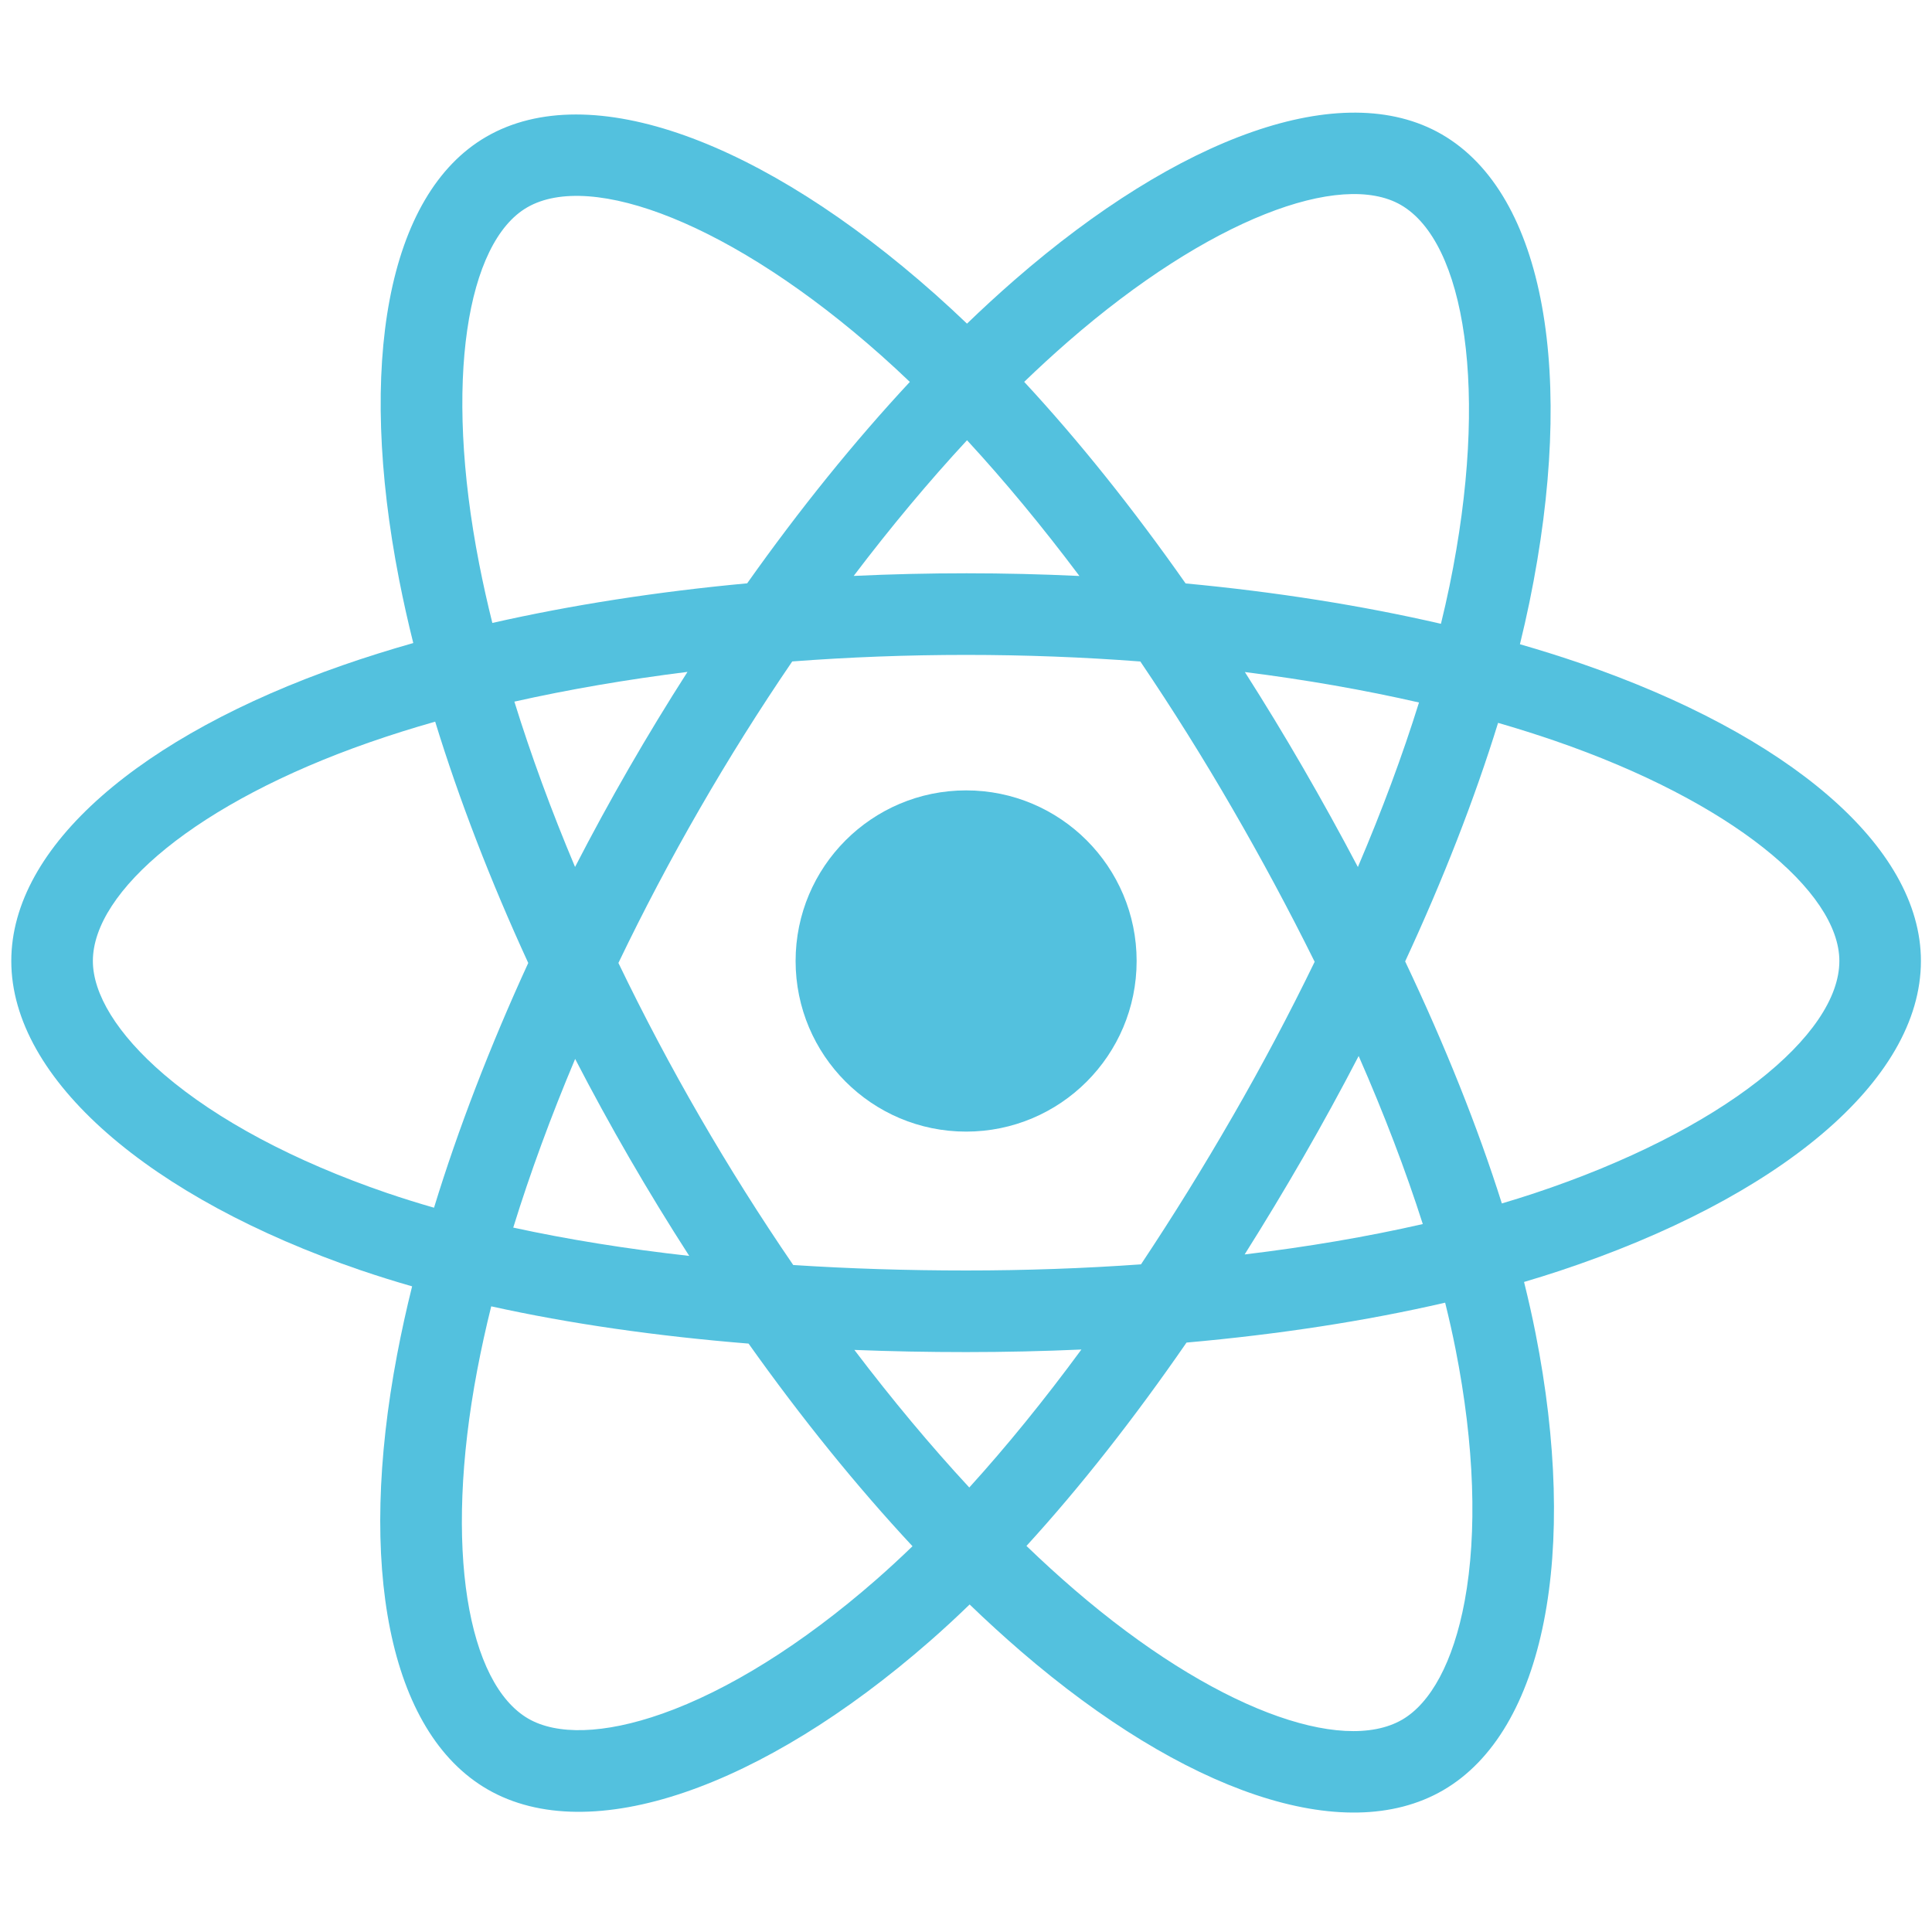
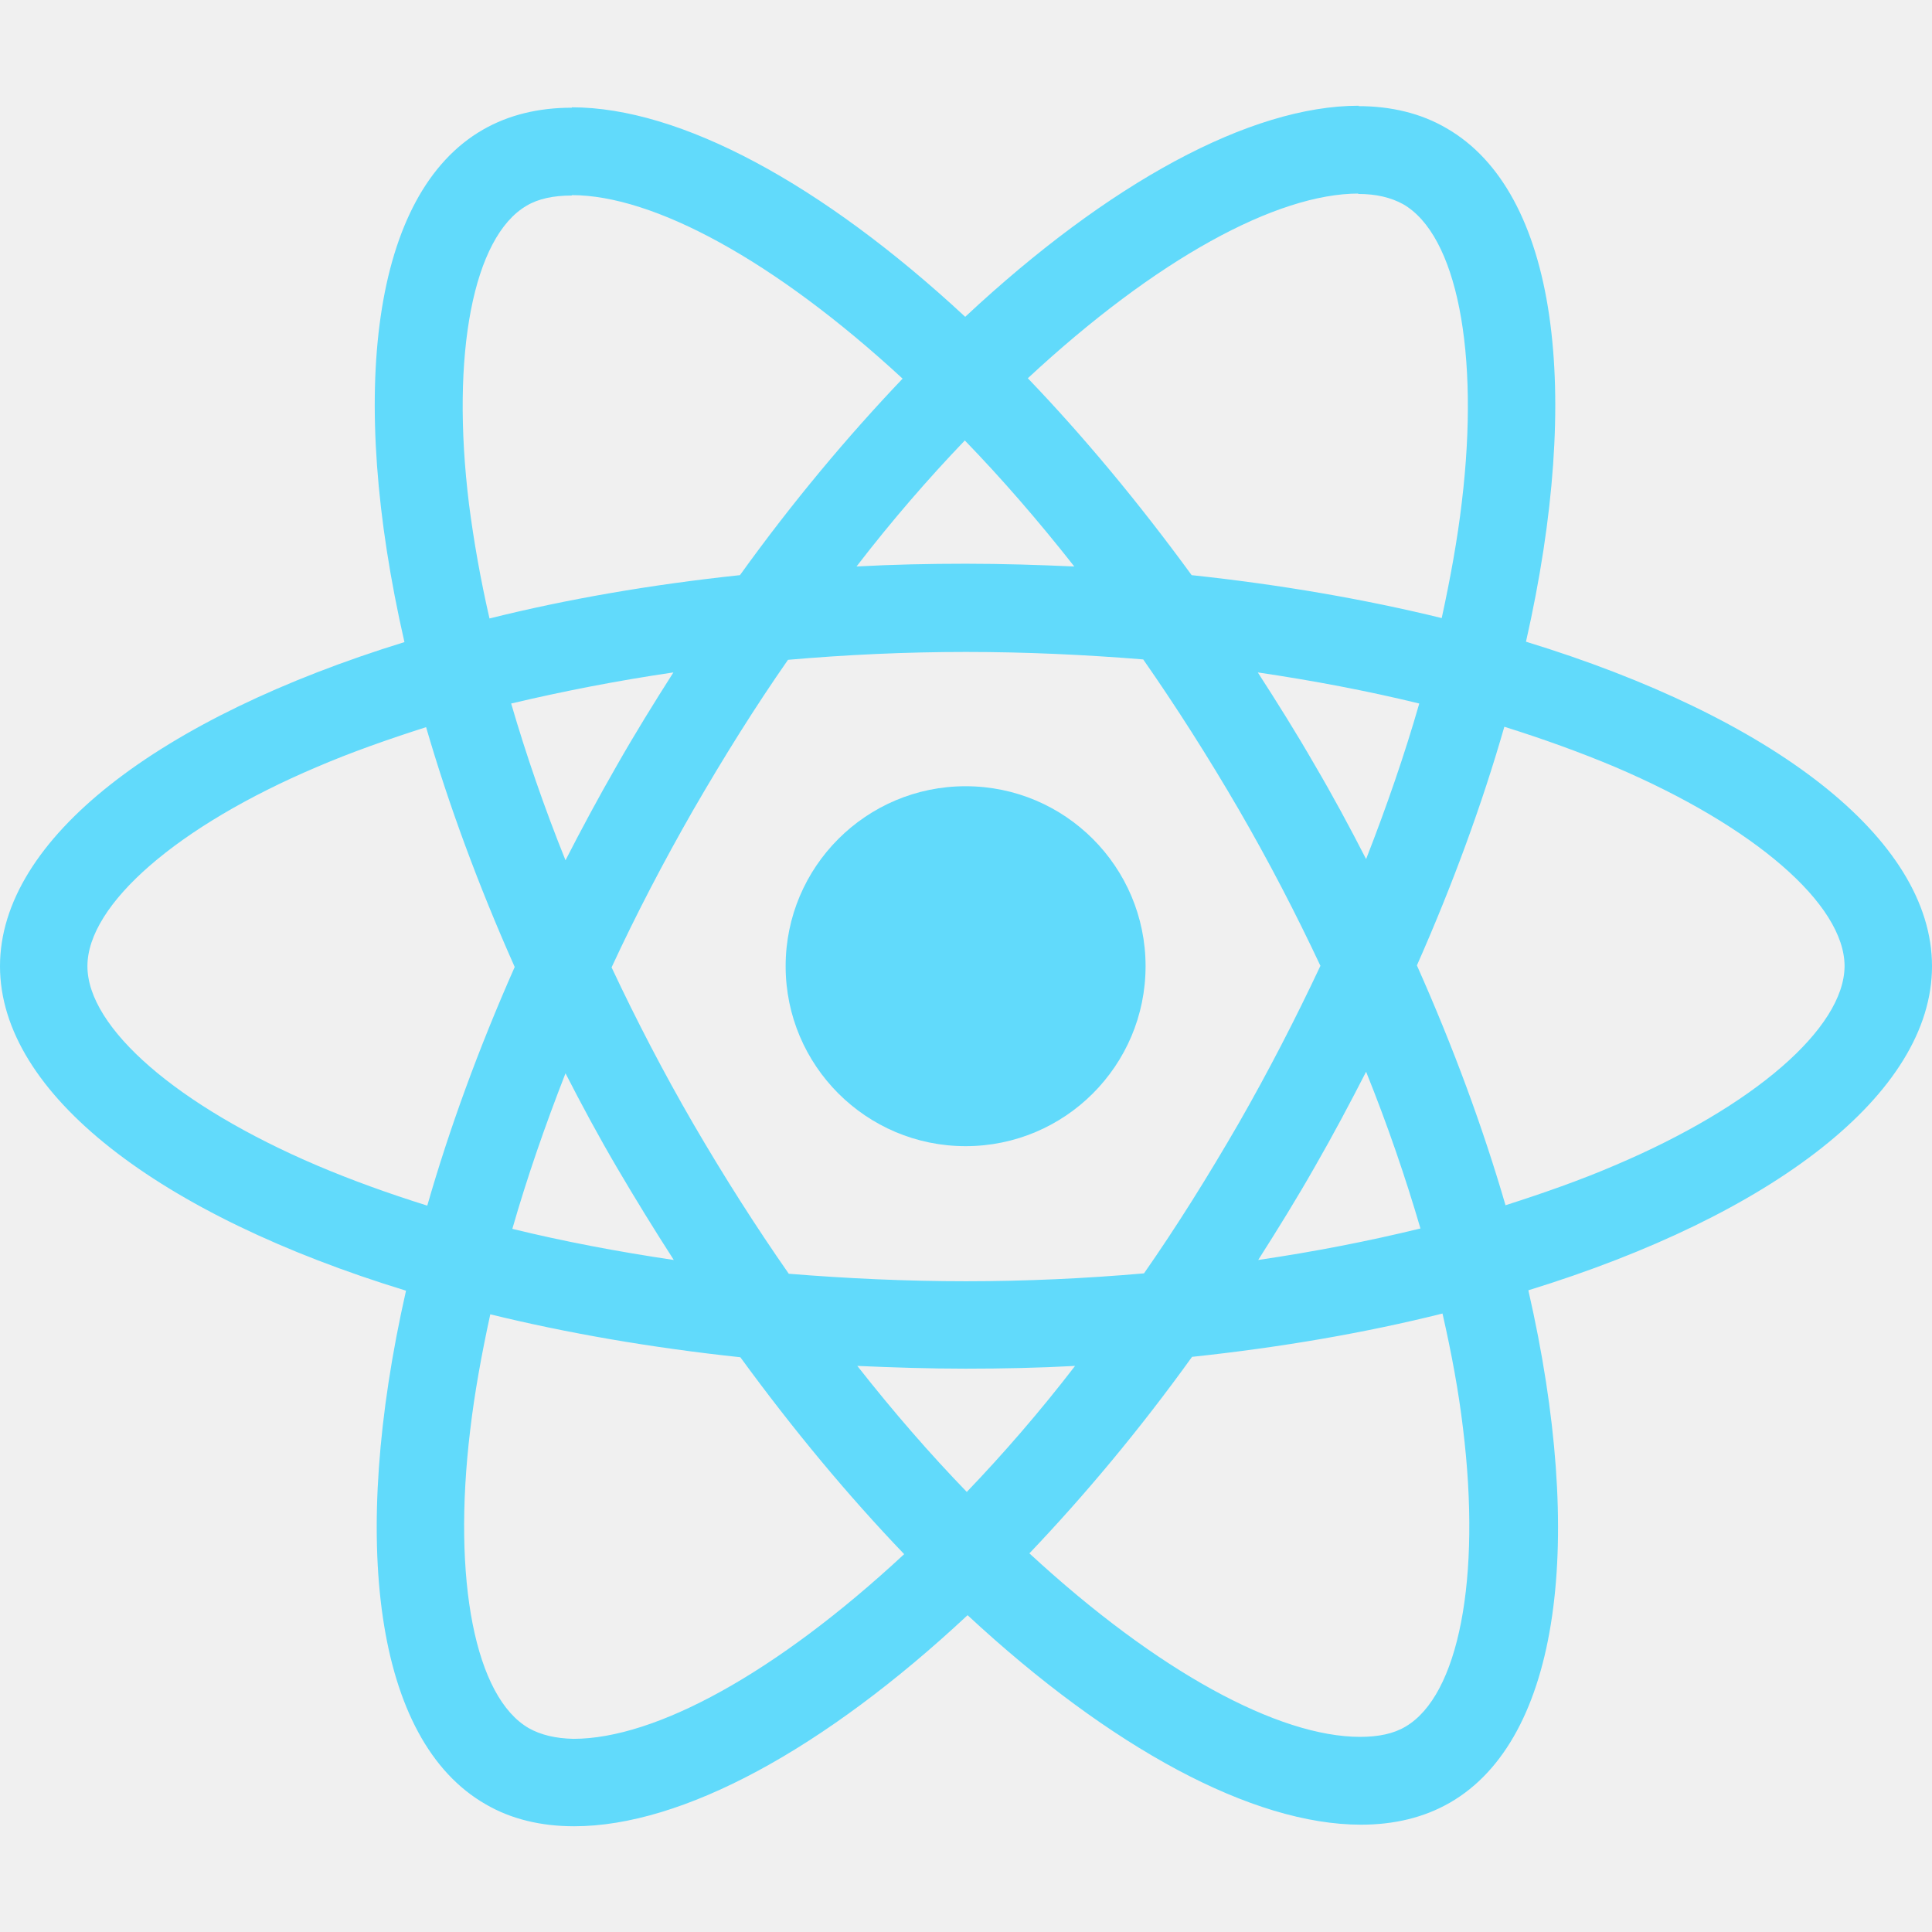
- <svg xmlns="http://www.w3.org/2000/svg" width="400" height="400">
-   <g>
-     <rect fill="#fff" id="canvas_background" height="402" width="402" y="-1" x="-1" />
-   </g>
-   <g>
-     <defs>
-       <style>.cls-1,.cls-2{fill:#477ed0;fill-rule:evenodd}.cls-2{fill:#ec282c}</style>
-     </defs>
-     <g stroke="null" id="svg_58">
-       <g stroke="null" transform="matrix(1.116599,0,0,1.116599,-7528.314,-7528.308) " id="svg_55">
-         <rect stroke="null" x="6719.425" y="6719.415" width="402" height="402" id="svg_53" fill="#fff" />
-         <g stroke="null" id="svg_52" display="none">
-           <rect stroke="null" id="svg_56" width="400" height="400" x="6720.425" y="6720.415" stroke-width="0" fill="url(#gridpattern)" />
-         </g>
-       </g>
-       <g stroke="null" transform="matrix(1.116599,0,0,1.116599,-7528.314,-7528.308) " id="svg_57">
-         <g stroke="null" id="svg_46">
-           <g stroke="null" id="svg_47" transform="matrix(0.9015336,0,0,0.9015336,-1807.92,-1807.97) ">
-             <path stroke="null" d="m9461.093,9681.492c0,33.418 32.613,64.609 84.027,82.195c-10.266,51.715 -1.84,93.402 26.309,109.645c28.934,16.695 72.039,5.137 112.949,-30.645c39.883,34.336 80.184,47.852 108.309,31.562c28.906,-16.742 37.695,-61.254 27.145,-114.586c53.555,-17.715 83.512,-44.316 83.512,-78.172c0,-32.645 -32.672,-60.883 -83.398,-78.352c11.359,-55.535 1.734,-96.211 -27.578,-113.121c-28.262,-16.309 -69.035,-2.094 -109.5,33.141c-42.102,-37.398 -82.469,-48.816 -111.754,-31.855c-28.234,16.352 -36.293,58.797 -25.992,111.469c-49.68,17.328 -84.027,46.207 -84.027,78.719zm0,0" fill="rgb(100%,100%,100%)" fill-rule="nonzero" id="svg_51" />
-             <path stroke="null" d="m9809.202,9620.488c-4.18,-1.434 -8.395,-2.762 -12.641,-3.984c0.703,-2.863 1.355,-5.742 1.953,-8.629c9.57,-46.484 3.312,-83.93 -18.059,-96.258c-20.488,-11.82 -53.996,0.504 -87.84,29.973c-3.336,2.91 -6.594,5.902 -9.777,8.977c-2.133,-2.043 -4.305,-4.047 -6.508,-6.012c-35.469,-31.512 -71.02,-44.789 -92.367,-32.422c-20.469,11.855 -26.531,47.059 -17.918,91.109c0.859,4.363 1.828,8.703 2.906,13.016c-5.031,1.43 -9.891,2.953 -14.539,4.574c-41.582,14.508 -68.137,37.238 -68.137,60.82c0,24.352 28.508,48.781 71.82,63.59c3.512,1.195 7.051,2.305 10.617,3.324c-1.156,4.645 -2.188,9.324 -3.082,14.027c-8.215,43.289 -1.801,77.66 18.613,89.441c21.086,12.164 56.477,-0.34 90.938,-30.477c2.727,-2.383 5.461,-4.91 8.199,-7.559c3.445,3.328 6.988,6.559 10.613,9.691c33.383,28.738 66.348,40.344 86.746,28.531c21.066,-12.203 27.914,-49.125 19.023,-94.051c-0.676,-3.43 -1.469,-6.934 -2.355,-10.504c2.488,-0.734 4.926,-1.492 7.305,-2.281c45.027,-14.926 74.32,-39.055 74.32,-63.734c0,-23.664 -27.41,-46.551 -69.832,-61.164zm0,0" fill="rgb(32.549%,75.686%,87.059%)" fill-rule="nonzero" id="svg_50" />
-             <path stroke="null" d="m9799.437,9729.453c-2.148,0.711 -4.352,1.398 -6.598,2.062c-4.969,-15.742 -11.68,-32.484 -19.887,-49.781c7.832,-16.887 14.281,-33.414 19.113,-49.059c4.02,1.168 7.918,2.395 11.676,3.688c36.348,12.516 58.516,31.027 58.516,45.289c0,15.191 -23.945,34.91 -62.82,47.801zm-16.129,31.98c3.93,19.863 4.488,37.824 1.887,51.863c-2.34,12.617 -7.043,21.027 -12.859,24.395c-12.379,7.172 -38.848,-2.148 -67.395,-26.727c-3.273,-2.816 -6.57,-5.824 -9.875,-9.008c11.066,-12.109 22.125,-26.191 32.922,-41.824c18.988,-1.688 36.926,-4.445 53.191,-8.207c0.801,3.238 1.516,6.406 2.129,9.508zm-163.133,75.02c-12.094,4.273 -21.723,4.395 -27.547,1.039c-12.387,-7.148 -17.535,-34.75 -10.512,-71.766c0.836,-4.375 1.789,-8.727 2.867,-13.047c16.086,3.559 33.895,6.121 52.93,7.664c10.863,15.301 22.246,29.363 33.715,41.676c-2.438,2.359 -4.934,4.66 -7.484,6.895c-15.238,13.328 -30.508,22.785 -43.965,27.539l-0.004,0zm-56.652,-107.094c-19.152,-6.551 -34.969,-15.062 -45.809,-24.348c-9.742,-8.348 -14.66,-16.637 -14.66,-23.359c0,-14.309 21.32,-32.562 56.883,-44.965c4.465,-1.551 8.973,-2.973 13.52,-4.258c4.914,15.996 11.363,32.719 19.141,49.629c-7.879,17.164 -14.418,34.152 -19.379,50.336c-3.258,-0.934 -6.488,-1.945 -9.695,-3.035zm18.992,-129.34c-7.383,-37.746 -2.48,-66.215 9.855,-73.359c13.141,-7.609 42.195,3.242 72.816,30.445c1.957,1.742 3.926,3.562 5.895,5.445c-11.41,12.258 -22.688,26.215 -33.457,41.426c-18.473,1.711 -36.156,4.465 -52.41,8.148c-1.004,-4.012 -1.902,-8.051 -2.699,-12.105zm169.418,41.855c-3.84,-6.637 -7.824,-13.188 -11.945,-19.652c12.535,1.582 24.539,3.688 35.812,6.262c-3.383,10.855 -7.602,22.203 -12.57,33.84c-3.629,-6.891 -7.395,-13.707 -11.297,-20.449zm-69.09,-67.328c7.738,8.387 15.488,17.754 23.113,27.918c-15.465,-0.734 -30.957,-0.734 -46.422,-0.012c7.633,-10.066 15.449,-19.422 23.309,-27.906zm-69.531,67.441c-3.852,6.688 -7.551,13.465 -11.086,20.324c-4.887,-11.594 -9.066,-22.996 -12.48,-34.004c11.207,-2.512 23.156,-4.559 35.605,-6.117c-4.168,6.504 -8.18,13.105 -12.039,19.797zm12.398,100.32c-12.863,-1.438 -24.992,-3.383 -36.195,-5.824c3.465,-11.203 7.738,-22.848 12.73,-34.691c3.551,6.863 7.262,13.645 11.133,20.336c3.949,6.824 8.062,13.551 12.332,20.18zm57.598,47.633c-7.953,-8.586 -15.883,-18.082 -23.633,-28.297c7.52,0.297 15.188,0.445 22.98,0.445c8.008,0 15.922,-0.18 23.711,-0.527c-7.648,10.402 -15.371,19.91 -23.059,28.379zm80.082,-88.75c5.25,11.973 9.676,23.555 13.191,34.566c-11.391,2.602 -23.684,4.695 -36.641,6.25c4.152,-6.586 8.172,-13.254 12.059,-19.996c3.949,-6.855 7.75,-13.797 11.391,-20.82zm-25.926,12.434c-5.949,10.34 -12.234,20.484 -18.84,30.418c-11.656,0.832 -23.695,1.262 -35.969,1.262c-12.223,0 -24.109,-0.379 -35.559,-1.125c-6.781,-9.906 -13.184,-20.07 -19.195,-30.461c-5.984,-10.34 -11.574,-20.902 -16.758,-31.664c5.168,-10.766 10.742,-21.332 16.707,-31.68l0,0.004c5.961,-10.352 12.312,-20.469 19.043,-30.336c11.68,-0.883 23.656,-1.344 35.762,-1.344c12.16,0 24.152,0.465 35.832,1.355c6.66,9.852 12.973,19.934 18.922,30.23c5.984,10.324 11.633,20.84 16.934,31.531c-5.246,10.801 -10.875,21.41 -16.875,31.809l-0.004,0zm34.613,-187.465c13.152,7.59 18.266,38.195 10.004,78.328c-0.543,2.613 -1.129,5.219 -1.766,7.812c-16.293,-3.762 -33.988,-6.562 -52.516,-8.301c-10.793,-15.375 -21.973,-29.359 -33.199,-41.457c2.941,-2.84 5.953,-5.602 9.031,-8.289c28.996,-25.25 56.098,-35.219 68.445,-28.094zm0,0" fill="rgb(100%,100%,100%)" fill-rule="nonzero" id="svg_49" />
-             <path stroke="null" d="m9682.656,9646.562c19.371,0 35.07,15.711 35.07,35.09c0,19.379 -15.699,35.09 -35.07,35.09c-19.367,0 -35.07,-15.711 -35.07,-35.09c0,-19.379 15.703,-35.09 35.07,-35.09" fill="rgb(32.549%,75.686%,87.059%)" fill-rule="nonzero" id="svg_48" />
-           </g>
-         </g>
-       </g>
-     </g>
+ <svg xmlns="http://www.w3.org/2000/svg" viewBox="0 0 500 500">
+   <g fill="#61DAFB" transform="matrix(1.01916, 0, 0, 1.01916, -179.0665, -52.12997)" style="">
+     <path d="M666.3 296.5c0-32.5-40.7-63.3-103.1-82.4 14.4-63.6 8-114.2-20.2-130.4-6.5-3.8-14.1-5.6-22.4-5.6v22.3c4.6 0 8.3.9 11.4 2.6 13.6 7.8 19.5 37.5 14.9 75.7-1.1 9.4-2.9 19.3-5.1 29.4-19.6-4.8-41-8.5-63.5-10.9-13.5-18.5-27.5-35.3-41.6-50 32.6-30.3 63.2-46.9 84-46.9V78c-27.5 0-63.5 19.6-99.9 53.6-36.4-33.8-72.4-53.2-99.9-53.2v22.3c20.7 0 51.4 16.5 84 46.6-14 14.7-28 31.4-41.3 49.9-22.6 2.4-44 6.1-63.6 11-2.3-10-4-19.7-5.2-29-4.7-38.2 1.1-67.9 14.6-75.8 3-1.8 6.9-2.6 11.5-2.6V78.5c-8.4 0-16 1.8-22.6 5.6-28.1 16.2-34.4 66.7-19.9 130.1-62.2 19.2-102.7 49.9-102.7 82.3 0 32.5 40.7 63.3 103.1 82.4-14.4 63.6-8 114.2 20.2 130.4 6.5 3.8 14.1 5.6 22.5 5.6 27.5 0 63.5-19.6 99.9-53.6 36.4 33.8 72.4 53.2 99.9 53.2 8.4 0 16-1.8 22.6-5.6 28.1-16.2 34.4-66.7 19.9-130.1 62-19.1 102.5-49.9 102.5-82.3zm-130.2-66.7c-3.7 12.9-8.3 26.2-13.5 39.5-4.1-8-8.4-16-13.1-24-4.6-8-9.5-15.8-14.4-23.4 14.2 2.1 27.9 4.7 41 7.9zm-45.8 106.5c-7.8 13.5-15.8 26.3-24.1 38.2-14.9 1.3-30 2-45.2 2-15.1 0-30.2-.7-45-1.9-8.3-11.9-16.4-24.6-24.2-38-7.6-13.1-14.5-26.4-20.8-39.8 6.2-13.4 13.2-26.8 20.7-39.9 7.8-13.5 15.8-26.3 24.1-38.2 14.9-1.3 30-2 45.2-2 15.1 0 30.2.7 45 1.9 8.3 11.9 16.4 24.6 24.2 38 7.6 13.1 14.5 26.4 20.8 39.8-6.3 13.4-13.2 26.8-20.7 39.9zm32.3-13c5.4 13.4 10 26.8 13.8 39.8-13.1 3.2-26.9 5.9-41.2 8 4.9-7.7 9.8-15.6 14.4-23.7 4.6-8 8.9-16.1 13-24.1zM421.2 430c-9.3-9.6-18.6-20.3-27.8-32 9 .4 18.2.7 27.5.7 9.4 0 18.7-.2 27.8-.7-9 11.7-18.3 22.4-27.5 32zm-74.4-58.9c-14.2-2.1-27.9-4.7-41-7.9 3.7-12.9 8.3-26.2 13.5-39.5 4.1 8 8.4 16 13.1 24 4.7 8 9.5 15.8 14.4 23.4zM420.7 163c9.3 9.6 18.6 20.3 27.8 32-9-.4-18.2-.7-27.5-.7-9.4 0-18.7.2-27.8.7 9-11.7 18.3-22.4 27.5-32zm-74 58.9c-4.9 7.7-9.8 15.6-14.4 23.7-4.6 8-8.9 16-13 24-5.4-13.4-10-26.8-13.8-39.8 13.1-3.1 26.9-5.8 41.2-7.9zm-90.5 125.2c-35.4-15.1-58.3-34.9-58.3-50.6 0-15.7 22.9-35.6 58.3-50.6 8.6-3.7 18-7 27.7-10.1 5.7 19.6 13.2 40 22.5 60.9-9.2 20.8-16.6 41.1-22.2 60.6-9.9-3.1-19.3-6.5-28-10.2zM310 490c-13.6-7.8-19.5-37.5-14.9-75.7 1.1-9.4 2.9-19.3 5.1-29.4 19.6 4.8 41 8.5 63.5 10.9 13.5 18.5 27.5 35.3 41.6 50-32.6 30.3-63.2 46.9-84 46.9-4.5-.1-8.3-1-11.3-2.7zm237.2-76.2c4.7 38.2-1.1 67.9-14.6 75.8-3 1.8-6.9 2.6-11.5 2.6-20.7 0-51.4-16.5-84-46.6 14-14.7 28-31.4 41.3-49.9 22.6-2.4 44-6.1 63.6-11 2.3 10.1 4.1 19.8 5.2 29.1zm38.5-66.7c-8.6 3.7-18 7-27.7 10.1-5.7-19.6-13.2-40-22.5-60.9 9.2-20.8 16.6-41.1 22.2-60.6 9.9 3.1 19.3 6.5 28.1 10.2 35.4 15.1 58.3 34.9 58.3 50.6-.1 15.7-23 35.6-58.4 50.6zM320.8 78.4z" />
+     <circle cx="420.9" cy="296.5" r="45.7" />
+     <path d="M520.5 78.1z" />
  </g>
</svg>
